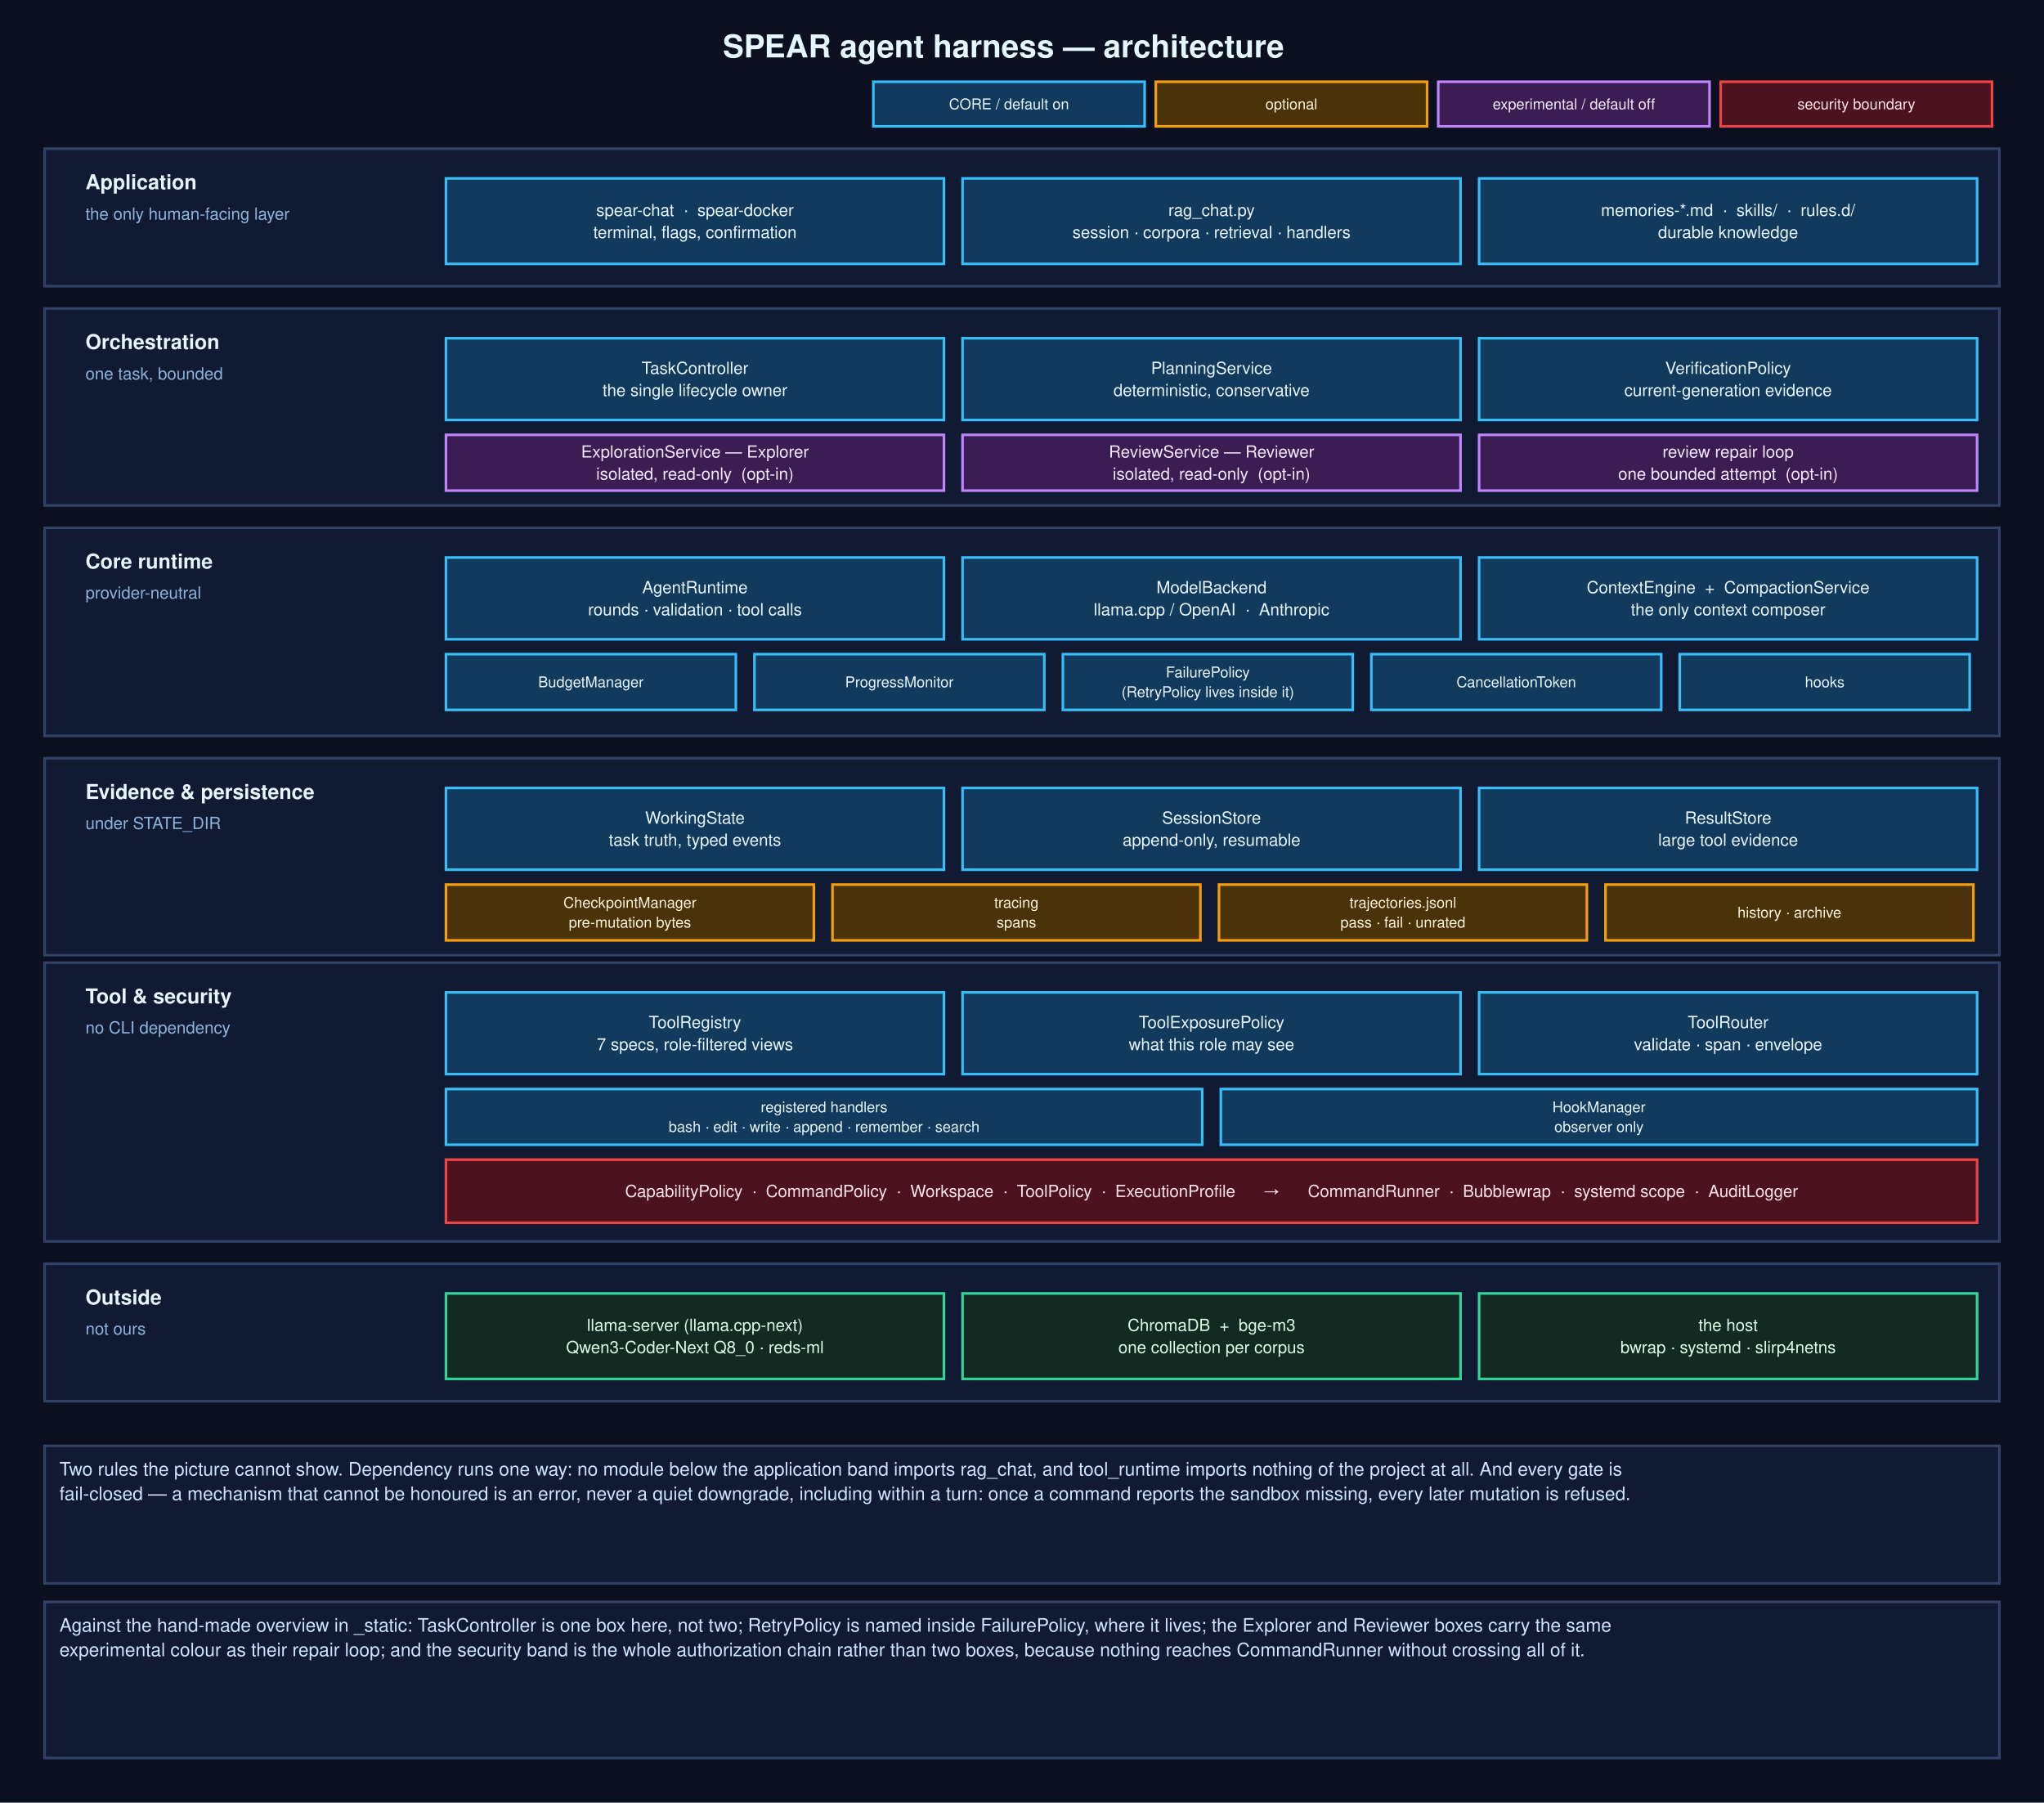
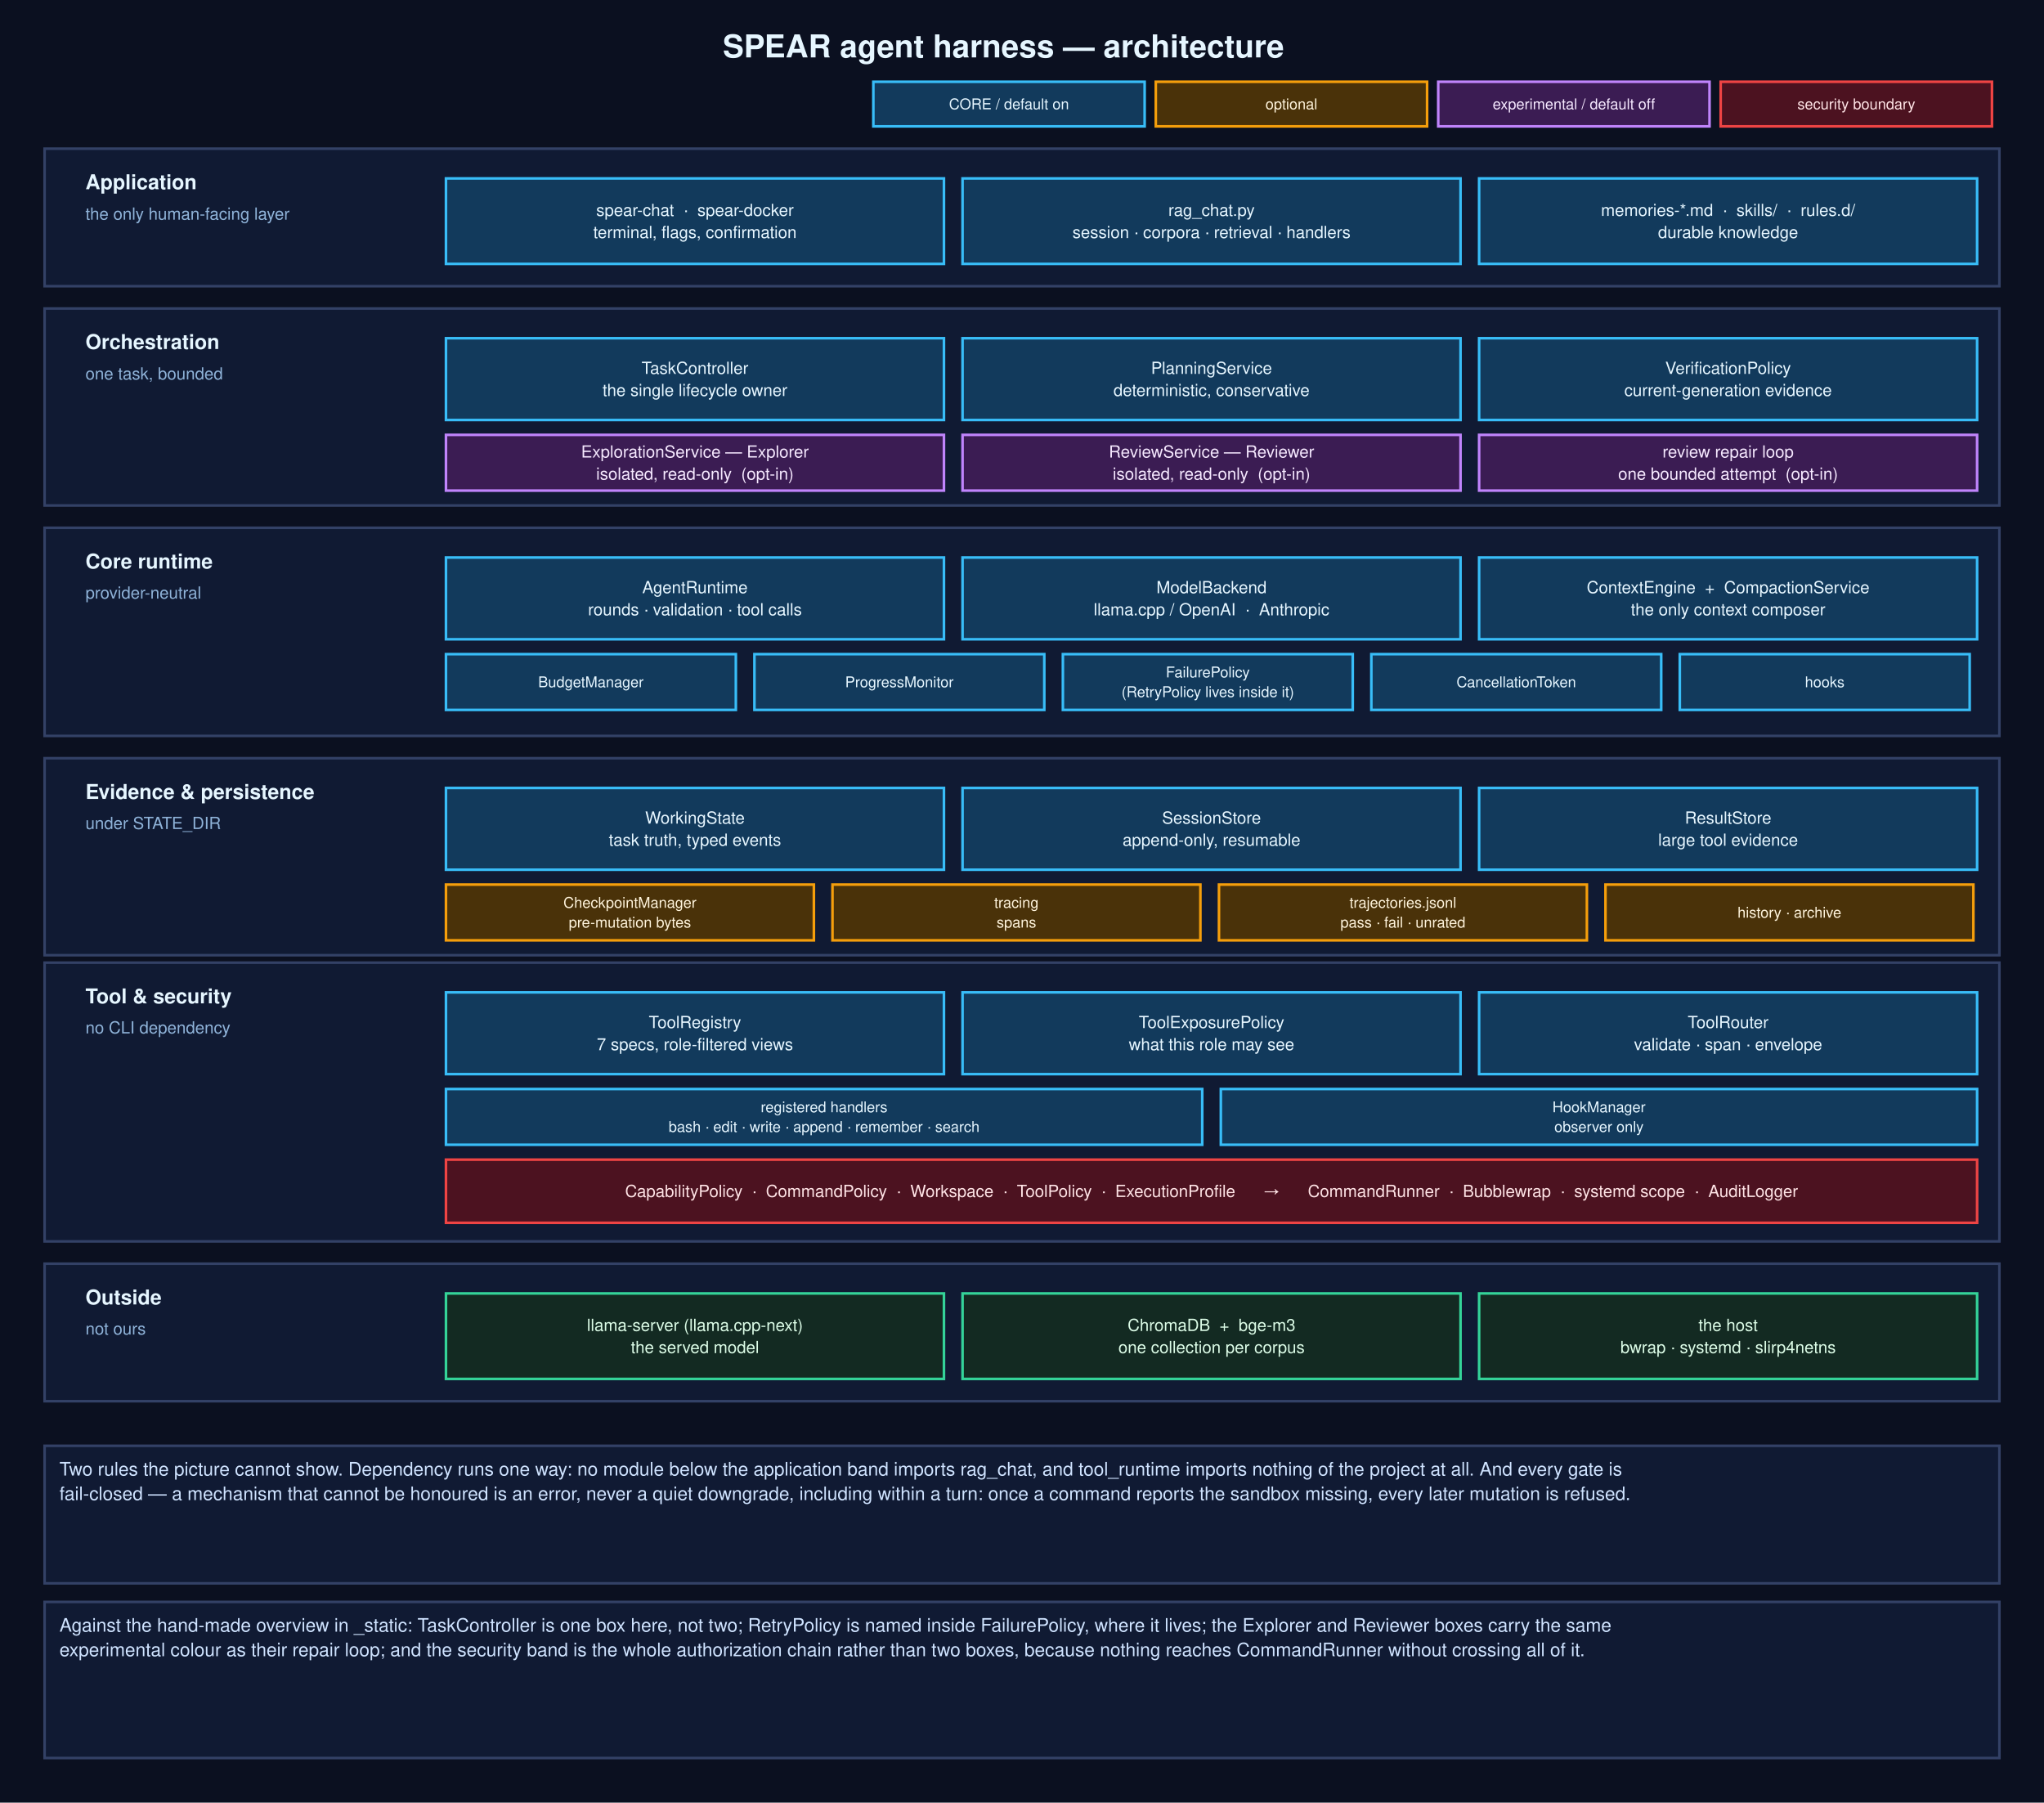
<svg xmlns="http://www.w3.org/2000/svg" viewBox="0 0 1100 970" width="1100" height="970" font-family="Helvetica,Arial,sans-serif">
  <defs>
    <marker id="ah" markerWidth="10" markerHeight="8" refX="9" refY="4" orient="auto">
      <path d="M0,0 L10,4 L0,8 z" fill="#444444" />
    </marker>
  </defs>
  <rect width="1100" height="970" fill="#0b1020" />
  <text x="540.0" y="30.9" font-size="17" text-anchor="middle" xml:space="preserve" fill="#e6f6ff" font-weight="bold">SPEAR agent harness — architecture</text>
  <rect x="470" y="44" width="146" height="24" rx="0" ry="0" fill="#123a5c" stroke="#38bdf8" stroke-width="1.4" />
  <text x="543.0" y="58.8" font-size="8" text-anchor="middle" xml:space="preserve" fill="#e6f6ff">CORE / default on</text>
  <rect x="622" y="44" width="146" height="24" rx="0" ry="0" fill="#4a3209" stroke="#f59e0b" stroke-width="1.4" />
  <text x="695.0" y="58.8" font-size="8" text-anchor="middle" xml:space="preserve" fill="#fff4dc">optional</text>
  <rect x="774" y="44" width="146" height="24" rx="0" ry="0" fill="#3b1c53" stroke="#c084fc" stroke-width="1.4" />
  <text x="847.0" y="58.8" font-size="8" text-anchor="middle" xml:space="preserve" fill="#f6e9ff">experimental / default off</text>
  <rect x="926" y="44" width="146" height="24" rx="0" ry="0" fill="#4c1220" stroke="#ef4444" stroke-width="1.4" />
  <text x="999.0" y="58.8" font-size="8" text-anchor="middle" xml:space="preserve" fill="#ffe4e6">security boundary</text>
  <rect x="24" y="80" width="1052" height="74" rx="0" ry="0" fill="#101a33" stroke="#334166" stroke-width="1.4" />
  <text x="550.0" y="120.5" font-size="10" text-anchor="middle" xml:space="preserve" fill="#cfe3ff" />
  <text x="46.0" y="101.8" font-size="11" text-anchor="start" xml:space="preserve" fill="#e6f6ff" font-weight="bold">Application</text>
  <text x="46.0" y="118.2" font-size="9" text-anchor="start" xml:space="preserve" fill="#8fb3d9">the only human-facing layer</text>
  <rect x="240" y="96" width="268" height="46" rx="0" ry="0" fill="#123a5c" stroke="#38bdf8" stroke-width="1.4" />
  <text x="374.0" y="116.2" font-size="9" text-anchor="middle" xml:space="preserve" fill="#e6f6ff">spear-chat  ·  spear-docker</text>
  <text x="374.0" y="128.1" font-size="9" text-anchor="middle" xml:space="preserve" fill="#e6f6ff">terminal, flags, confirmation</text>
  <rect x="518" y="96" width="268" height="46" rx="0" ry="0" fill="#123a5c" stroke="#38bdf8" stroke-width="1.4" />
  <text x="652.0" y="116.2" font-size="9" text-anchor="middle" xml:space="preserve" fill="#e6f6ff">rag_chat.py</text>
  <text x="652.0" y="128.1" font-size="9" text-anchor="middle" xml:space="preserve" fill="#e6f6ff">session · corpora · retrieval · handlers</text>
  <rect x="796" y="96" width="268" height="46" rx="0" ry="0" fill="#123a5c" stroke="#38bdf8" stroke-width="1.4" />
  <text x="930.0" y="116.2" font-size="9" text-anchor="middle" xml:space="preserve" fill="#e6f6ff">memories-*.md  ·  skills/  ·  rules.d/</text>
  <text x="930.0" y="128.1" font-size="9" text-anchor="middle" xml:space="preserve" fill="#e6f6ff">durable knowledge</text>
  <rect x="24" y="166" width="1052" height="106" rx="0" ry="0" fill="#101a33" stroke="#334166" stroke-width="1.4" />
  <text x="550.0" y="222.5" font-size="10" text-anchor="middle" xml:space="preserve" fill="#cfe3ff" />
  <text x="46.0" y="187.8" font-size="11" text-anchor="start" xml:space="preserve" fill="#e6f6ff" font-weight="bold">Orchestration</text>
  <text x="46.0" y="204.2" font-size="9" text-anchor="start" xml:space="preserve" fill="#8fb3d9">one task, bounded</text>
  <rect x="240" y="182" width="268" height="44" rx="0" ry="0" fill="#123a5c" stroke="#38bdf8" stroke-width="1.4" />
  <text x="374.0" y="201.2" font-size="9" text-anchor="middle" xml:space="preserve" fill="#e6f6ff">TaskController</text>
  <text x="374.0" y="213.1" font-size="9" text-anchor="middle" xml:space="preserve" fill="#e6f6ff">the single lifecycle owner</text>
  <rect x="518" y="182" width="268" height="44" rx="0" ry="0" fill="#123a5c" stroke="#38bdf8" stroke-width="1.4" />
  <text x="652.0" y="201.2" font-size="9" text-anchor="middle" xml:space="preserve" fill="#e6f6ff">PlanningService</text>
  <text x="652.0" y="213.1" font-size="9" text-anchor="middle" xml:space="preserve" fill="#e6f6ff">deterministic, conservative</text>
  <rect x="796" y="182" width="268" height="44" rx="0" ry="0" fill="#123a5c" stroke="#38bdf8" stroke-width="1.4" />
  <text x="930.0" y="201.2" font-size="9" text-anchor="middle" xml:space="preserve" fill="#e6f6ff">VerificationPolicy</text>
  <text x="930.0" y="213.1" font-size="9" text-anchor="middle" xml:space="preserve" fill="#e6f6ff">current-generation evidence</text>
  <rect x="240" y="234" width="268" height="30" rx="0" ry="0" fill="#3b1c53" stroke="#c084fc" stroke-width="1.4" />
  <text x="374.0" y="246.2" font-size="9" text-anchor="middle" xml:space="preserve" fill="#f6e9ff">ExplorationService — Explorer</text>
  <text x="374.0" y="258.1" font-size="9" text-anchor="middle" xml:space="preserve" fill="#f6e9ff">isolated, read-only  (opt-in)</text>
  <rect x="518" y="234" width="268" height="30" rx="0" ry="0" fill="#3b1c53" stroke="#c084fc" stroke-width="1.4" />
  <text x="652.0" y="246.2" font-size="9" text-anchor="middle" xml:space="preserve" fill="#f6e9ff">ReviewService — Reviewer</text>
  <text x="652.0" y="258.1" font-size="9" text-anchor="middle" xml:space="preserve" fill="#f6e9ff">isolated, read-only  (opt-in)</text>
  <rect x="796" y="234" width="268" height="30" rx="0" ry="0" fill="#3b1c53" stroke="#c084fc" stroke-width="1.4" />
  <text x="930.0" y="246.2" font-size="9" text-anchor="middle" xml:space="preserve" fill="#f6e9ff">review repair loop</text>
  <text x="930.0" y="258.1" font-size="9" text-anchor="middle" xml:space="preserve" fill="#f6e9ff">one bounded attempt  (opt-in)</text>
  <rect x="24" y="284" width="1052" height="112" rx="0" ry="0" fill="#101a33" stroke="#334166" stroke-width="1.4" />
  <text x="550.0" y="343.5" font-size="10" text-anchor="middle" xml:space="preserve" fill="#cfe3ff" />
  <text x="46.0" y="305.9" font-size="11" text-anchor="start" xml:space="preserve" fill="#e6f6ff" font-weight="bold">Core runtime</text>
  <text x="46.0" y="322.1" font-size="9" text-anchor="start" xml:space="preserve" fill="#8fb3d9">provider-neutral</text>
  <rect x="240" y="300" width="268" height="44" rx="0" ry="0" fill="#123a5c" stroke="#38bdf8" stroke-width="1.4" />
  <text x="374.0" y="319.2" font-size="9" text-anchor="middle" xml:space="preserve" fill="#e6f6ff">AgentRuntime</text>
  <text x="374.0" y="331.1" font-size="9" text-anchor="middle" xml:space="preserve" fill="#e6f6ff">rounds · validation · tool calls</text>
  <rect x="518" y="300" width="268" height="44" rx="0" ry="0" fill="#123a5c" stroke="#38bdf8" stroke-width="1.4" />
  <text x="652.0" y="319.2" font-size="9" text-anchor="middle" xml:space="preserve" fill="#e6f6ff">ModelBackend</text>
  <text x="652.0" y="331.1" font-size="9" text-anchor="middle" xml:space="preserve" fill="#e6f6ff">llama.cpp / OpenAI  ·  Anthropic</text>
  <rect x="796" y="300" width="268" height="44" rx="0" ry="0" fill="#123a5c" stroke="#38bdf8" stroke-width="1.4" />
  <text x="930.0" y="319.2" font-size="9" text-anchor="middle" xml:space="preserve" fill="#e6f6ff">ContextEngine  +  CompactionService</text>
  <text x="930.0" y="331.1" font-size="9" text-anchor="middle" xml:space="preserve" fill="#e6f6ff">the only context composer</text>
  <rect x="240" y="352" width="156" height="30" rx="0" ry="0" fill="#123a5c" stroke="#38bdf8" stroke-width="1.4" />
  <text x="318.0" y="369.8" font-size="8" text-anchor="middle" xml:space="preserve" fill="#e6f6ff">BudgetManager</text>
  <rect x="406" y="352" width="156" height="30" rx="0" ry="0" fill="#123a5c" stroke="#38bdf8" stroke-width="1.4" />
  <text x="484.0" y="369.8" font-size="8" text-anchor="middle" xml:space="preserve" fill="#e6f6ff">ProgressMonitor</text>
  <rect x="572" y="352" width="156" height="30" rx="0" ry="0" fill="#123a5c" stroke="#38bdf8" stroke-width="1.4" />
  <text x="650.0" y="364.5" font-size="8" text-anchor="middle" xml:space="preserve" fill="#e6f6ff">FailurePolicy</text>
  <text x="650.0" y="375.1" font-size="8" text-anchor="middle" xml:space="preserve" fill="#e6f6ff">(RetryPolicy lives inside it)</text>
  <rect x="738" y="352" width="156" height="30" rx="0" ry="0" fill="#123a5c" stroke="#38bdf8" stroke-width="1.4" />
  <text x="816.0" y="369.8" font-size="8" text-anchor="middle" xml:space="preserve" fill="#e6f6ff">CancellationToken</text>
  <rect x="904" y="352" width="156" height="30" rx="0" ry="0" fill="#123a5c" stroke="#38bdf8" stroke-width="1.4" />
  <text x="982.0" y="369.8" font-size="8" text-anchor="middle" xml:space="preserve" fill="#e6f6ff">hooks</text>
  <rect x="24" y="408" width="1052" height="106" rx="0" ry="0" fill="#101a33" stroke="#334166" stroke-width="1.4" />
  <text x="550.0" y="464.5" font-size="10" text-anchor="middle" xml:space="preserve" fill="#cfe3ff" />
  <text x="46.0" y="429.9" font-size="11" text-anchor="start" xml:space="preserve" fill="#e6f6ff" font-weight="bold">Evidence &amp; persistence</text>
  <text x="46.0" y="446.1" font-size="9" text-anchor="start" xml:space="preserve" fill="#8fb3d9">under STATE_DIR</text>
  <rect x="240" y="424" width="268" height="44" rx="0" ry="0" fill="#123a5c" stroke="#38bdf8" stroke-width="1.4" />
  <text x="374.0" y="443.2" font-size="9" text-anchor="middle" xml:space="preserve" fill="#e6f6ff">WorkingState</text>
  <text x="374.0" y="455.1" font-size="9" text-anchor="middle" xml:space="preserve" fill="#e6f6ff">task truth, typed events</text>
  <rect x="518" y="424" width="268" height="44" rx="0" ry="0" fill="#123a5c" stroke="#38bdf8" stroke-width="1.4" />
  <text x="652.0" y="443.2" font-size="9" text-anchor="middle" xml:space="preserve" fill="#e6f6ff">SessionStore</text>
  <text x="652.0" y="455.1" font-size="9" text-anchor="middle" xml:space="preserve" fill="#e6f6ff">append-only, resumable</text>
  <rect x="796" y="424" width="268" height="44" rx="0" ry="0" fill="#123a5c" stroke="#38bdf8" stroke-width="1.4" />
  <text x="930.0" y="443.2" font-size="9" text-anchor="middle" xml:space="preserve" fill="#e6f6ff">ResultStore</text>
  <text x="930.0" y="455.1" font-size="9" text-anchor="middle" xml:space="preserve" fill="#e6f6ff">large tool evidence</text>
  <rect x="240" y="476" width="198" height="30" rx="0" ry="0" fill="#4a3209" stroke="#f59e0b" stroke-width="1.4" />
  <text x="339.0" y="488.5" font-size="8" text-anchor="middle" xml:space="preserve" fill="#fff4dc">CheckpointManager</text>
  <text x="339.0" y="499.1" font-size="8" text-anchor="middle" xml:space="preserve" fill="#fff4dc">pre-mutation bytes</text>
  <rect x="448" y="476" width="198" height="30" rx="0" ry="0" fill="#4a3209" stroke="#f59e0b" stroke-width="1.4" />
  <text x="547.0" y="488.5" font-size="8" text-anchor="middle" xml:space="preserve" fill="#fff4dc">tracing</text>
  <text x="547.0" y="499.1" font-size="8" text-anchor="middle" xml:space="preserve" fill="#fff4dc">spans</text>
  <rect x="656" y="476" width="198" height="30" rx="0" ry="0" fill="#4a3209" stroke="#f59e0b" stroke-width="1.4" />
  <text x="755.0" y="488.5" font-size="8" text-anchor="middle" xml:space="preserve" fill="#fff4dc">trajectories.jsonl</text>
  <text x="755.0" y="499.1" font-size="8" text-anchor="middle" xml:space="preserve" fill="#fff4dc">pass · fail · unrated</text>
  <rect x="864" y="476" width="198" height="30" rx="0" ry="0" fill="#4a3209" stroke="#f59e0b" stroke-width="1.4" />
  <text x="963.0" y="493.8" font-size="8" text-anchor="middle" xml:space="preserve" fill="#fff4dc">history · archive</text>
  <rect x="24" y="518" width="1052" height="150" rx="0" ry="0" fill="#101a33" stroke="#334166" stroke-width="1.4" />
  <text x="550.0" y="596.5" font-size="10" text-anchor="middle" xml:space="preserve" fill="#cfe3ff" />
  <text x="46.0" y="539.9" font-size="11" text-anchor="start" xml:space="preserve" fill="#e6f6ff" font-weight="bold">Tool &amp; security</text>
  <text x="46.0" y="556.1" font-size="9" text-anchor="start" xml:space="preserve" fill="#8fb3d9">no CLI dependency</text>
  <rect x="240" y="534" width="268" height="44" rx="0" ry="0" fill="#123a5c" stroke="#38bdf8" stroke-width="1.4" />
  <text x="374.0" y="553.2" font-size="9" text-anchor="middle" xml:space="preserve" fill="#e6f6ff">ToolRegistry</text>
  <text x="374.0" y="565.1" font-size="9" text-anchor="middle" xml:space="preserve" fill="#e6f6ff">7 specs, role-filtered views</text>
  <rect x="518" y="534" width="268" height="44" rx="0" ry="0" fill="#123a5c" stroke="#38bdf8" stroke-width="1.4" />
  <text x="652.0" y="553.2" font-size="9" text-anchor="middle" xml:space="preserve" fill="#e6f6ff">ToolExposurePolicy</text>
  <text x="652.0" y="565.1" font-size="9" text-anchor="middle" xml:space="preserve" fill="#e6f6ff">what this role may see</text>
  <rect x="796" y="534" width="268" height="44" rx="0" ry="0" fill="#123a5c" stroke="#38bdf8" stroke-width="1.4" />
  <text x="930.0" y="553.2" font-size="9" text-anchor="middle" xml:space="preserve" fill="#e6f6ff">ToolRouter</text>
  <text x="930.0" y="565.1" font-size="9" text-anchor="middle" xml:space="preserve" fill="#e6f6ff">validate · span · envelope</text>
  <rect x="240" y="586" width="407" height="30" rx="0" ry="0" fill="#123a5c" stroke="#38bdf8" stroke-width="1.4" />
  <text x="443.5" y="598.5" font-size="8" text-anchor="middle" xml:space="preserve" fill="#e6f6ff">registered handlers</text>
  <text x="443.5" y="609.1" font-size="8" text-anchor="middle" xml:space="preserve" fill="#e6f6ff">bash · edit · write · append · remember · search</text>
  <rect x="657" y="586" width="407" height="30" rx="0" ry="0" fill="#123a5c" stroke="#38bdf8" stroke-width="1.4" />
  <text x="860.5" y="598.5" font-size="8" text-anchor="middle" xml:space="preserve" fill="#e6f6ff">HookManager</text>
  <text x="860.5" y="609.1" font-size="8" text-anchor="middle" xml:space="preserve" fill="#e6f6ff">observer only</text>
  <rect x="240" y="624" width="824" height="34" rx="0" ry="0" fill="#4c1220" stroke="#ef4444" stroke-width="1.4" />
  <text x="652.0" y="644.1" font-size="9" text-anchor="middle" xml:space="preserve" fill="#ffe4e6">CapabilityPolicy  ·  CommandPolicy  ·  Workspace  ·  ToolPolicy  ·  ExecutionProfile      →      CommandRunner  ·  Bubblewrap  ·  systemd scope  ·  AuditLogger</text>
  <rect x="24" y="680" width="1052" height="74" rx="0" ry="0" fill="#101a33" stroke="#334166" stroke-width="1.4" />
  <text x="550.0" y="720.5" font-size="10" text-anchor="middle" xml:space="preserve" fill="#cfe3ff" />
  <text x="46.0" y="701.9" font-size="11" text-anchor="start" xml:space="preserve" fill="#e6f6ff" font-weight="bold">Outside</text>
  <text x="46.0" y="718.1" font-size="9" text-anchor="start" xml:space="preserve" fill="#8fb3d9">not ours</text>
  <rect x="240" y="696" width="268" height="46" rx="0" ry="0" fill="#132a22" stroke="#34d399" stroke-width="1.4" />
  <text x="374.0" y="716.2" font-size="9" text-anchor="middle" xml:space="preserve" fill="#dcfce7">llama-server (llama.cpp-next)</text>
-   <text x="374.0" y="728.1" font-size="9" text-anchor="middle" xml:space="preserve" fill="#dcfce7">Qwen3-Coder-Next Q8_0 · reds-ml</text>
+   <text x="374.0" y="728.1" font-size="9" text-anchor="middle" xml:space="preserve" fill="#dcfce7">the served model</text>
  <rect x="518" y="696" width="268" height="46" rx="0" ry="0" fill="#132a22" stroke="#34d399" stroke-width="1.4" />
  <text x="652.0" y="716.2" font-size="9" text-anchor="middle" xml:space="preserve" fill="#dcfce7">ChromaDB  +  bge-m3</text>
  <text x="652.0" y="728.1" font-size="9" text-anchor="middle" xml:space="preserve" fill="#dcfce7">one collection per corpus</text>
  <rect x="796" y="696" width="268" height="46" rx="0" ry="0" fill="#132a22" stroke="#34d399" stroke-width="1.4" />
  <text x="930.0" y="716.2" font-size="9" text-anchor="middle" xml:space="preserve" fill="#dcfce7">the host</text>
  <text x="930.0" y="728.1" font-size="9" text-anchor="middle" xml:space="preserve" fill="#dcfce7">bwrap · systemd · slirp4netns</text>
  <rect x="24" y="778" width="1052" height="74" rx="0" ry="0" fill="#101a33" stroke="#334166" stroke-width="1.4" />
  <text x="32.0" y="794.0" font-size="10" text-anchor="start" xml:space="preserve" fill="#cfe3ff">Two rules the picture cannot show. Dependency runs one way: no module below the application band imports rag_chat, and tool_runtime imports nothing of the project at all. And every gate is</text>
  <text x="32.0" y="807.2" font-size="10" text-anchor="start" xml:space="preserve" fill="#cfe3ff">fail-closed — a mechanism that cannot be honoured is an error, never a quiet downgrade, including within a turn: once a command reports the sandbox missing, every later mutation is refused.</text>
  <rect x="24" y="862" width="1052" height="84" rx="0" ry="0" fill="#101a33" stroke="#334166" stroke-width="1.4" />
  <text x="32.0" y="878.0" font-size="10" text-anchor="start" xml:space="preserve" fill="#cfe3ff">Against the hand-made overview in _static: TaskController is one box here, not two; RetryPolicy is named inside FailurePolicy, where it lives; the Explorer and Reviewer boxes carry the same</text>
  <text x="32.0" y="891.2" font-size="10" text-anchor="start" xml:space="preserve" fill="#cfe3ff">experimental colour as their repair loop; and the security band is the whole authorization chain rather than two boxes, because nothing reaches CommandRunner without crossing all of it.</text>
</svg>
